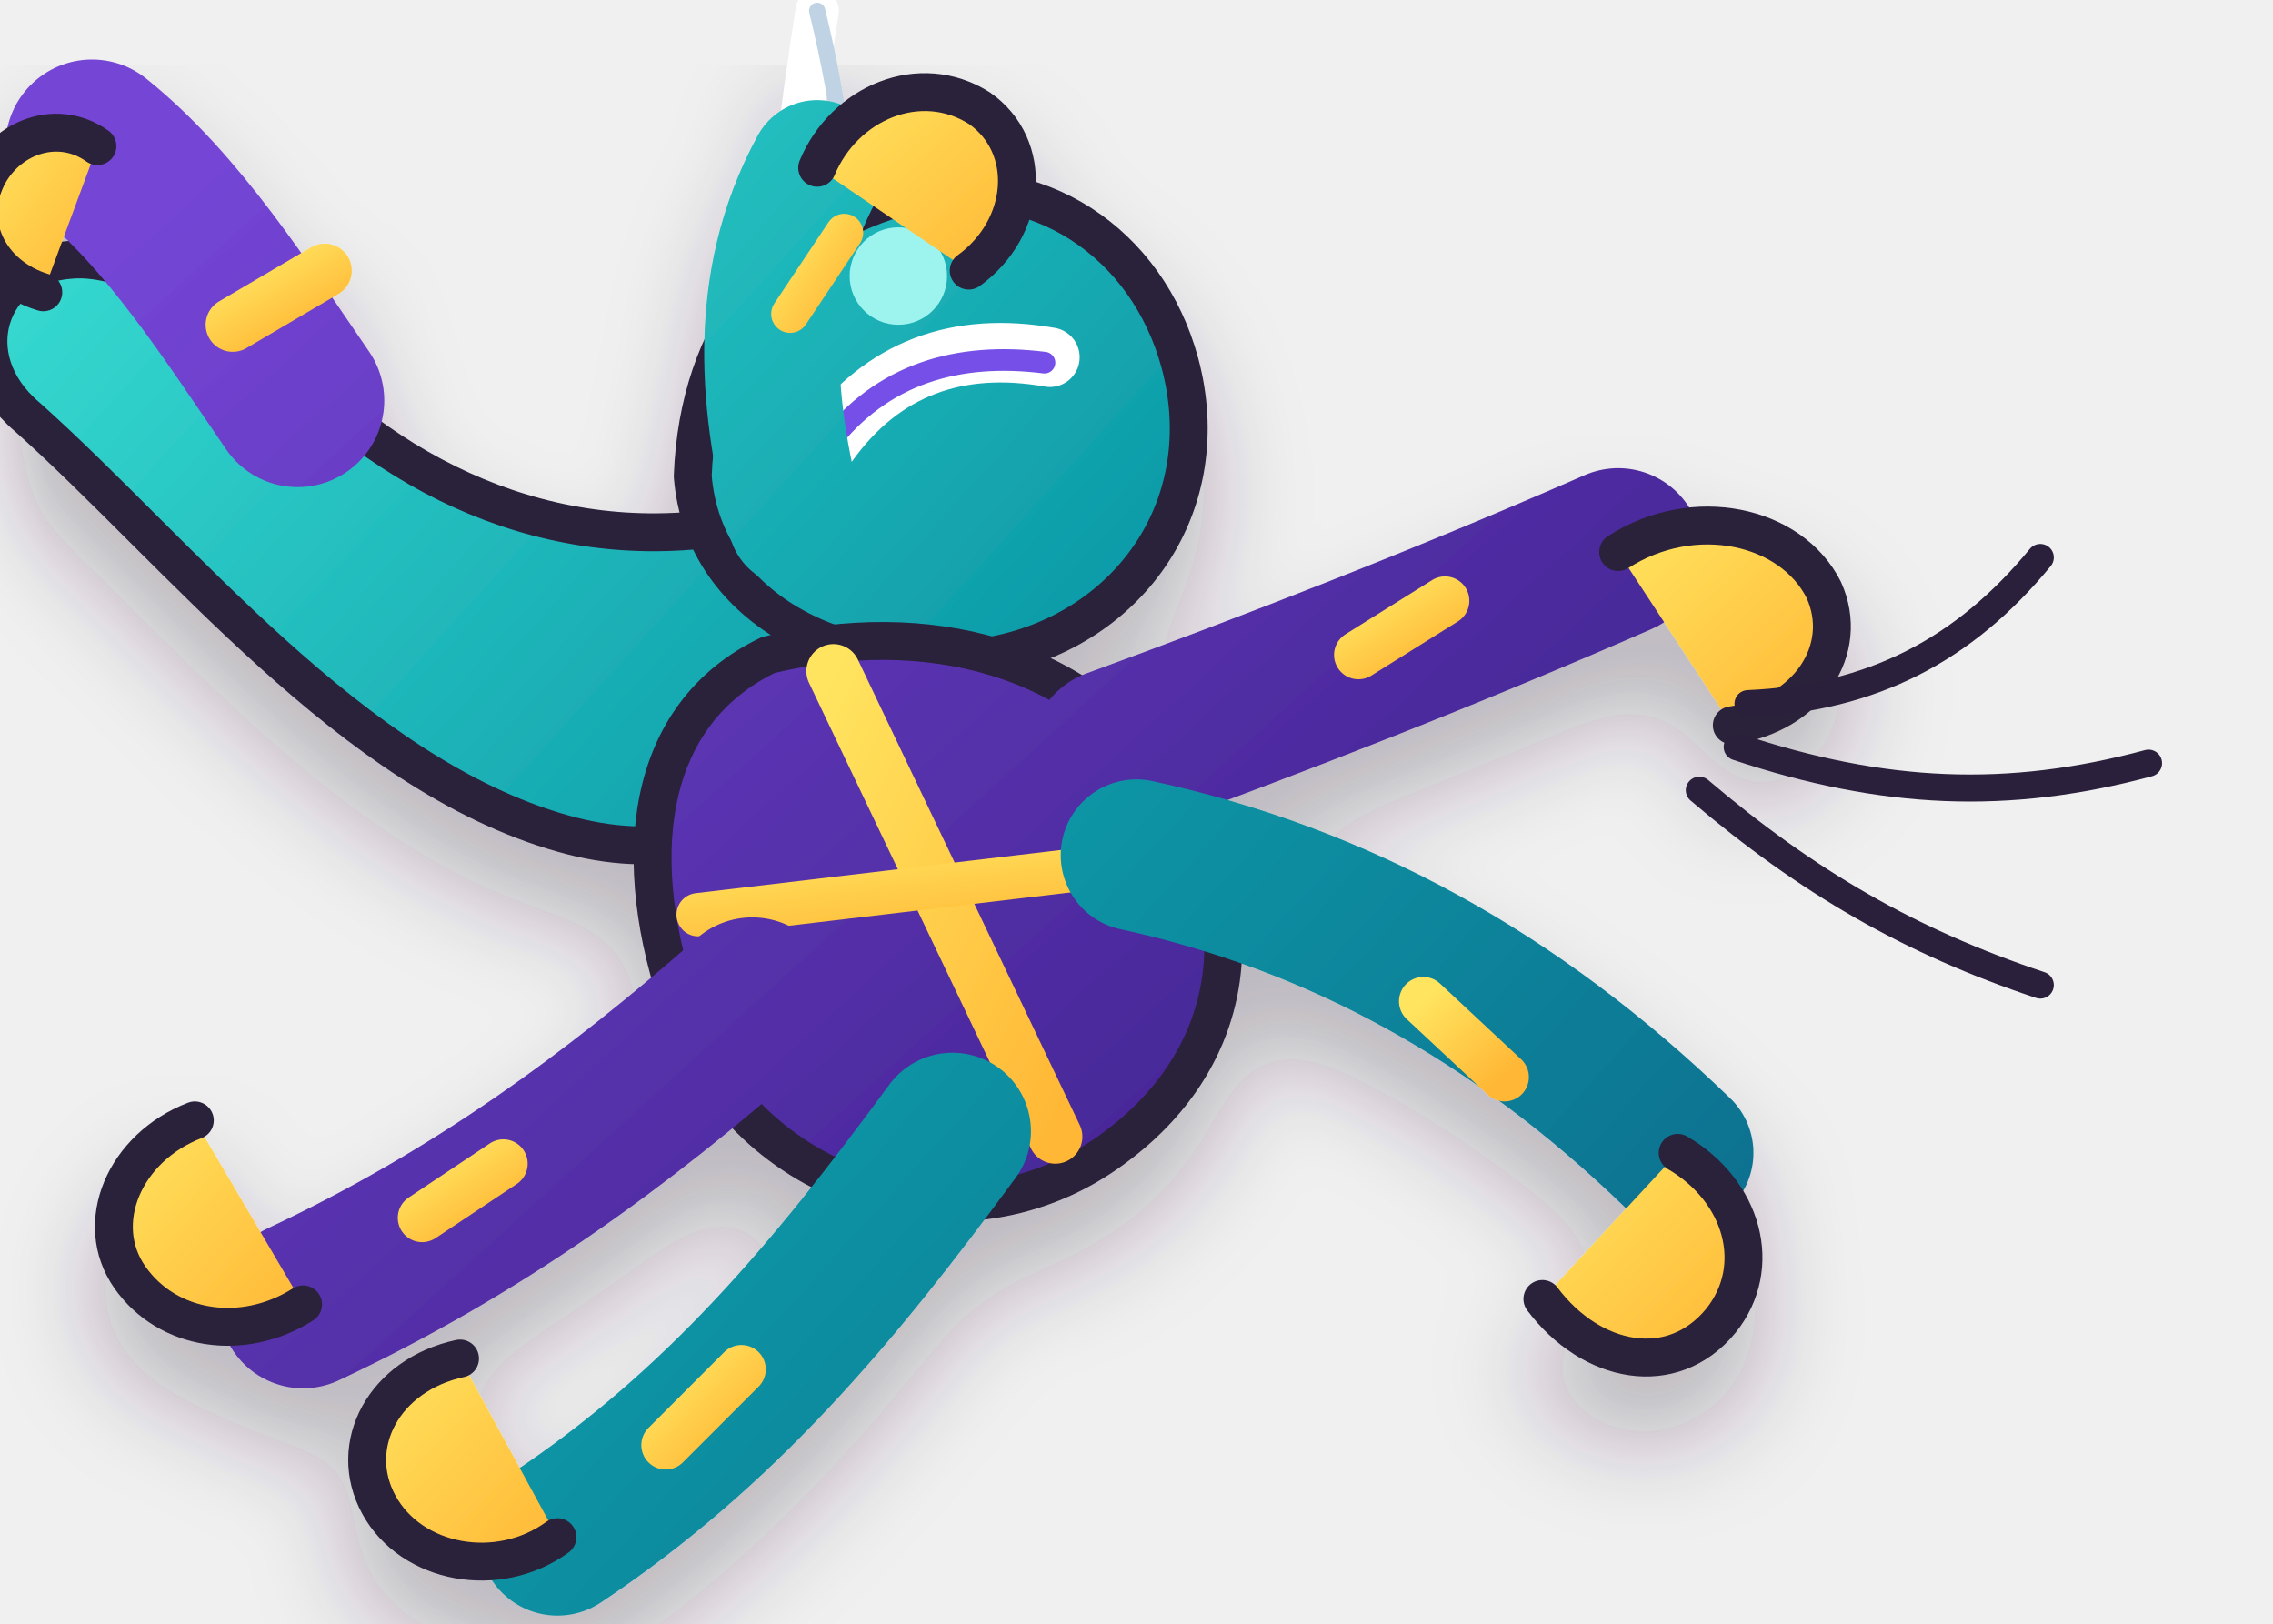
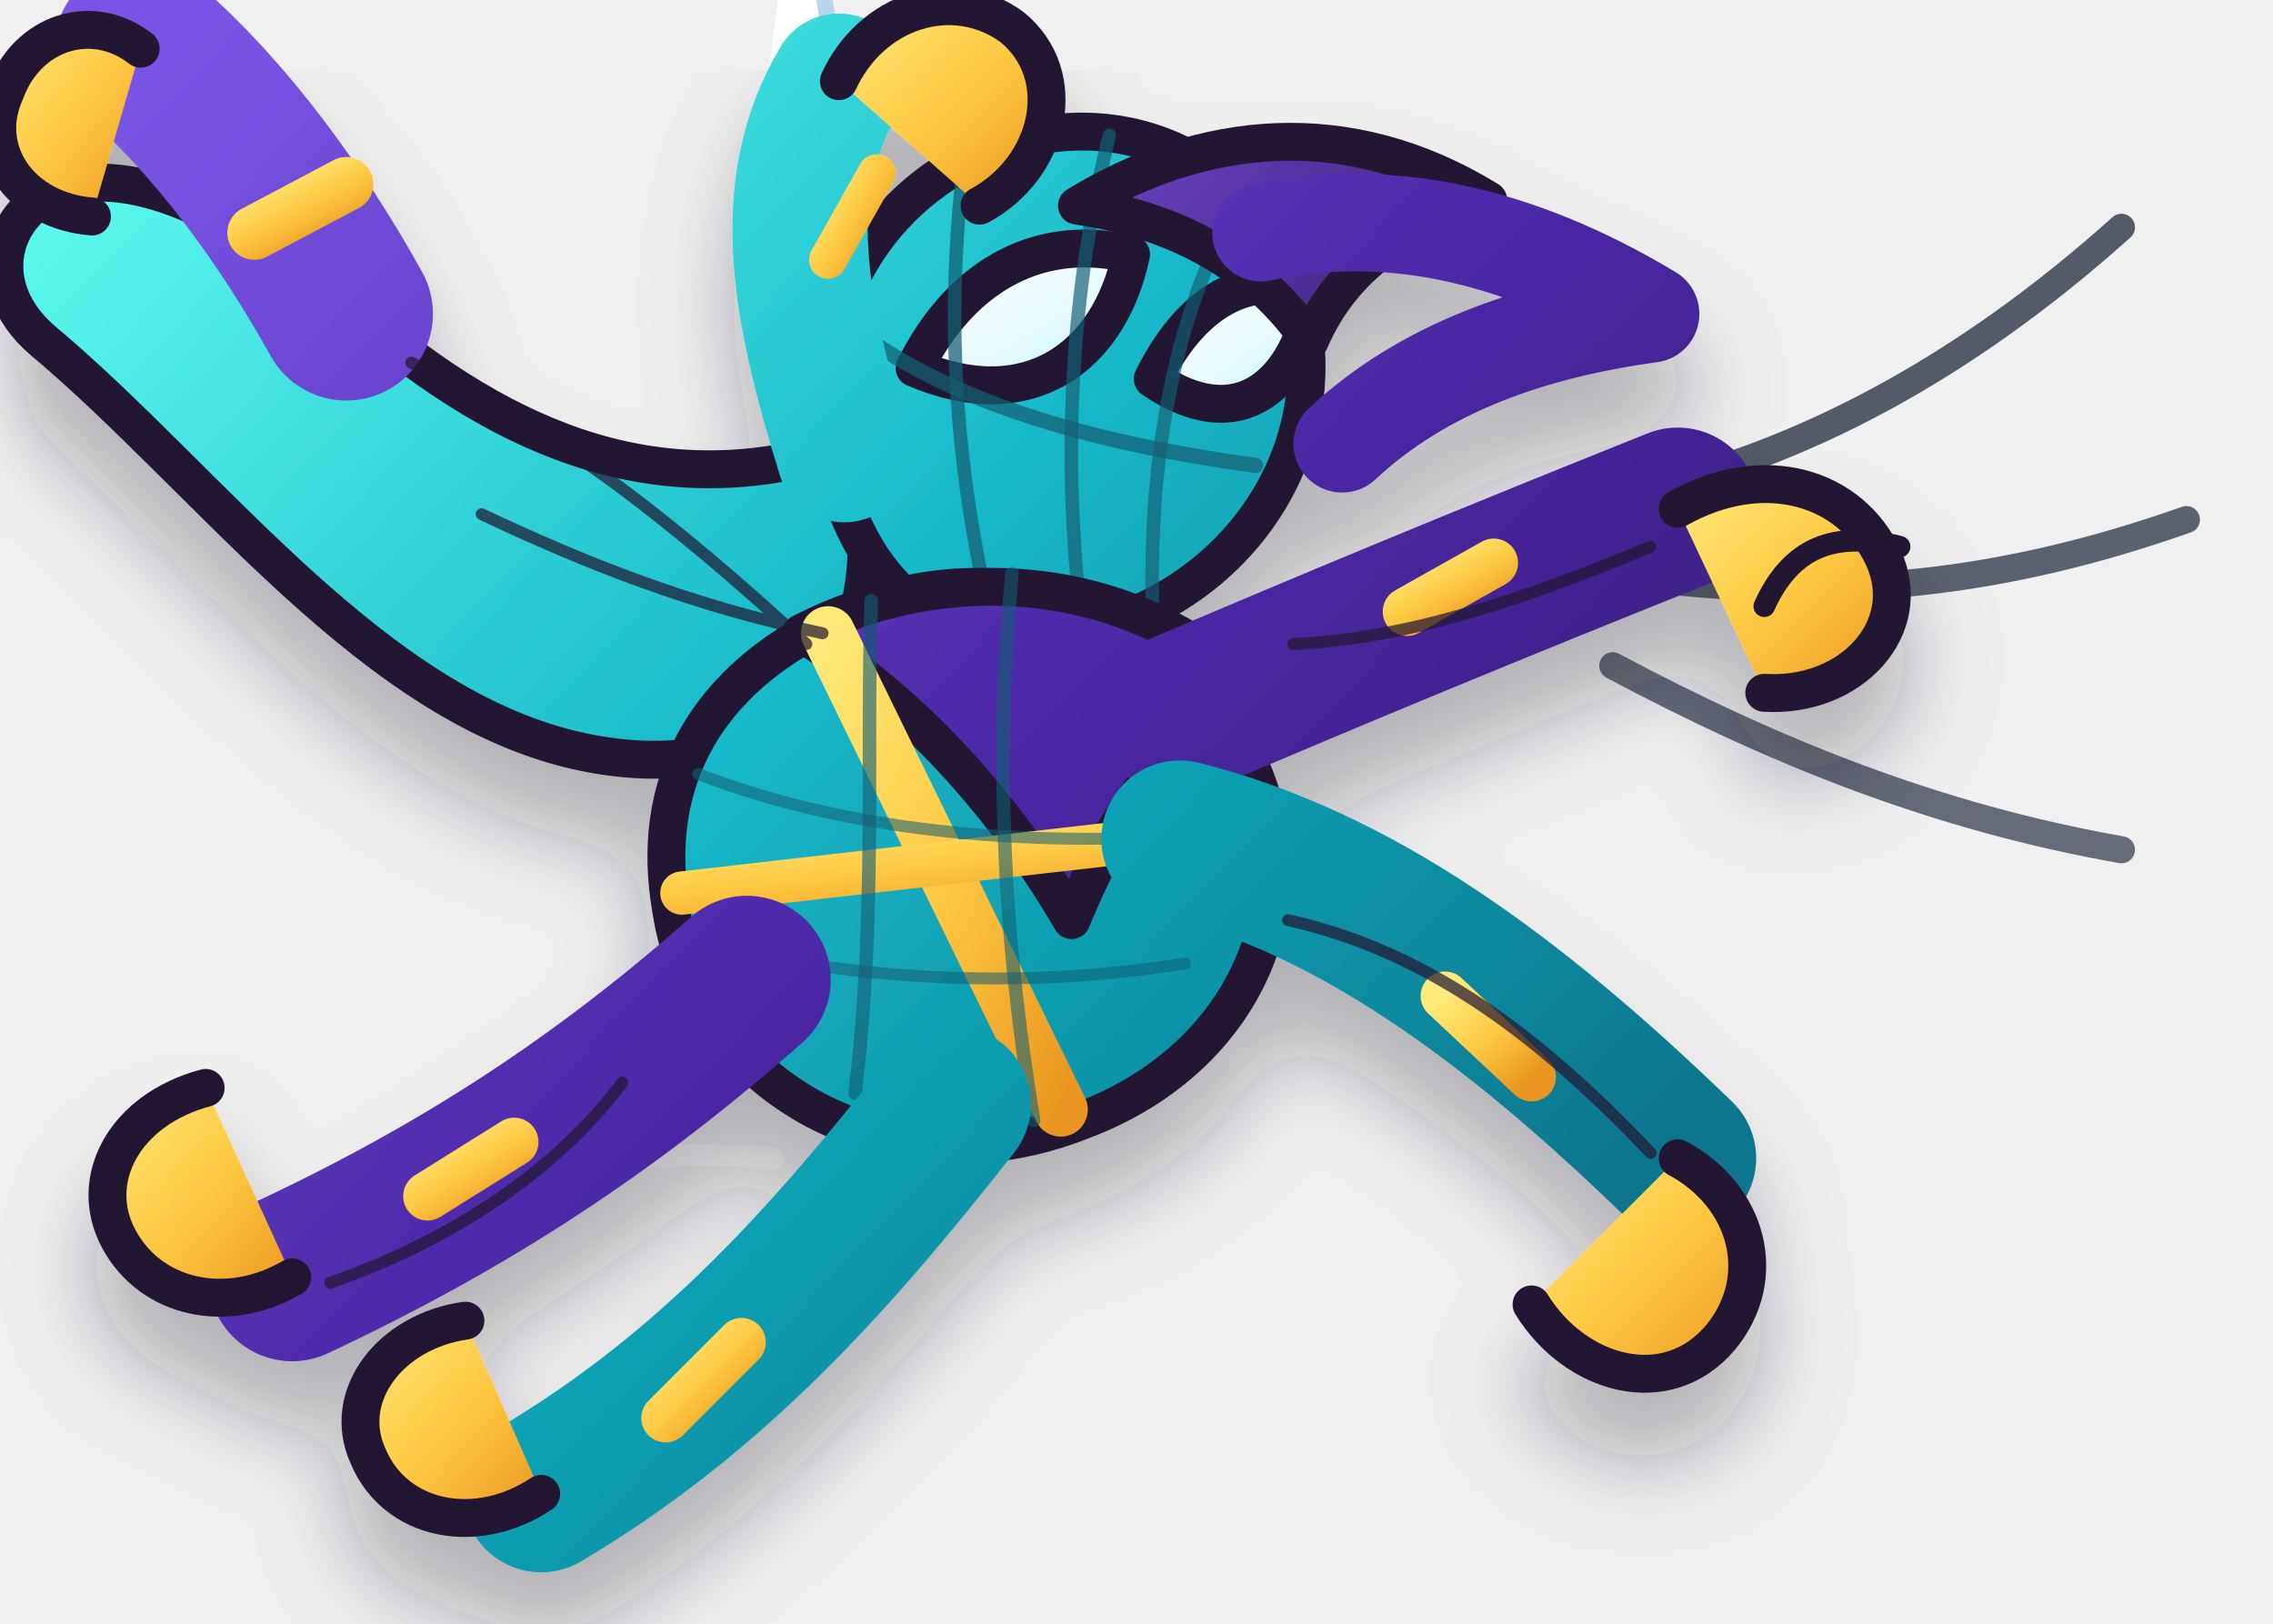
- <svg xmlns="http://www.w3.org/2000/svg" viewBox="0 0 420 300" role="img" aria-label="Original teal and purple web acrobat">
+ <svg xmlns="http://www.w3.org/2000/svg" viewBox="0 0 420 300" role="img" aria-label="Original teal purple and gold comic web acrobat">
  <defs>
-     <filter id="softShadow" x="-30%" y="-30%" width="160%" height="170%">
-       <feDropShadow dx="0" dy="12" stdDeviation="9" flood-color="#2d1f3d" flood-opacity="0.28" />
+     <filter id="heroShadow" x="-28%" y="-28%" width="170%" height="175%">
+       <feDropShadow dx="0" dy="13" stdDeviation="8" flood-color="#1a1530" flood-opacity="0.3" />
    </filter>
-     <linearGradient id="tealSuit" x1="35" y1="20" x2="300" y2="260" gradientUnits="userSpaceOnUse">
-       <stop offset="0" stop-color="#35d8cf" />
-       <stop offset="0.52" stop-color="#0d9ba8" />
-       <stop offset="1" stop-color="#0d6f8f" />
+     <linearGradient id="tealSuit" x1="30" y1="20" x2="270" y2="250" gradientUnits="userSpaceOnUse">
+       <stop offset="0" stop-color="#5af7ed" />
+       <stop offset="0.48" stop-color="#16b8c9" />
+       <stop offset="1" stop-color="#08758d" />
    </linearGradient>
-     <linearGradient id="purpleSuit" x1="50" y1="20" x2="250" y2="240" gradientUnits="userSpaceOnUse">
-       <stop offset="0" stop-color="#7445d5" />
-       <stop offset="1" stop-color="#3f228c" />
+     <linearGradient id="purpleSuit" x1="40" y1="0" x2="320" y2="270" gradientUnits="userSpaceOnUse">
+       <stop offset="0" stop-color="#7a55e5" />
+       <stop offset="0.5" stop-color="#4e2aa9" />
+       <stop offset="1" stop-color="#28125e" />
    </linearGradient>
-     <linearGradient id="gold" x1="0" y1="0" x2="1" y2="1">
-       <stop offset="0" stop-color="#ffe45f" />
-       <stop offset="1" stop-color="#ffb735" />
+     <linearGradient id="goldTrim" x1="0" y1="0" x2="1" y2="1">
+       <stop offset="0" stop-color="#ffe979" />
+       <stop offset="0.52" stop-color="#ffc842" />
+       <stop offset="1" stop-color="#e99621" />
+     </linearGradient>
+     <linearGradient id="lens" x1="0" y1="0" x2="1" y2="1">
+       <stop offset="0" stop-color="#ffffff" />
+       <stop offset="0.58" stop-color="#e8fbff" />
+       <stop offset="1" stop-color="#aaf0ff" />
+     </linearGradient>
+     <linearGradient id="hoodShade" x1="150" y1="0" x2="265" y2="112" gradientUnits="userSpaceOnUse">
+       <stop offset="0" stop-color="#8b5cf6" />
+       <stop offset="1" stop-color="#2b135f" />
    </linearGradient>
  </defs>
-   <g filter="url(#softShadow)" stroke="#2b203b" stroke-width="7" stroke-linecap="round" stroke-linejoin="round">
-     <path d="M151 2 C145 40 144 66 147 96" fill="none" stroke="#ffffff" stroke-width="8" />
-     <path d="M151 2 C160 39 159 68 147 96" fill="none" stroke="#bfd3e5" stroke-width="3" />
-     <path d="M151 93 C117 105 85 96 60 74 C39 56 24 47 13 48 C-2 49 -8 66 5 77 C33 102 65 143 104 154 C139 164 165 139 151 93 Z" fill="url(#tealSuit)" />
-     <path d="M55 74 C44 58 32 39 17 27" fill="none" stroke="url(#purpleSuit)" stroke-width="32" />
-     <path d="M43 60 L60 50" fill="none" stroke="url(#gold)" stroke-width="10" />
-     <path d="M18 27 C11 22 2 25 -2 32 C-7 41 -2 51 8 54" fill="url(#gold)" />
-     <path d="M128 88 C129 61 144 42 168 36 C192 31 212 45 218 67 C225 93 209 116 184 121 C157 126 130 113 128 88 Z" fill="url(#tealSuit)" />
-     <path d="M153 82 C163 68 177 63 194 66" fill="none" stroke="#ffffff" stroke-width="11" />
-     <path d="M153 82 C163 69 177 65 193 67" fill="none" stroke="#7450e8" stroke-width="4" />
-     <circle cx="166" cy="51" r="9" fill="#9df4ef" stroke="none" />
-     <path d="M142 121 C171 114 200 121 216 145 C232 168 229 195 206 212 C178 233 138 220 126 187 C116 159 119 132 142 121 Z" fill="url(#purpleSuit)" />
-     <path d="M154 124 L195 210" fill="none" stroke="url(#gold)" stroke-width="10" />
-     <path d="M129 169 L222 158" fill="none" stroke="url(#gold)" stroke-width="8" />
-     <path d="M206 139 C236 128 267 116 299 102" fill="none" stroke="url(#purpleSuit)" stroke-width="31" />
-     <path d="M251 121 L267 111" fill="none" stroke="url(#gold)" stroke-width="9" />
-     <path d="M299 102 C313 93 331 97 337 109 C342 120 334 132 320 134" fill="url(#gold)" />
-     <path d="M210 158 C247 166 280 184 310 213" fill="none" stroke="url(#tealSuit)" stroke-width="28" />
-     <path d="M263 185 L278 199" fill="none" stroke="url(#gold)" stroke-width="9" />
-     <path d="M310 213 C322 220 326 234 318 244 C309 255 294 252 285 240" fill="url(#gold)" />
-     <path d="M139 185 C114 207 88 226 56 241" fill="none" stroke="url(#purpleSuit)" stroke-width="31" />
-     <path d="M93 215 L78 225" fill="none" stroke="url(#gold)" stroke-width="9" />
-     <path d="M56 241 C45 248 31 246 24 236 C17 226 23 212 36 207" fill="url(#gold)" />
-     <path d="M176 209 C154 239 133 264 103 284" fill="none" stroke="url(#tealSuit)" stroke-width="29" />
-     <path d="M137 253 L123 267" fill="none" stroke="url(#gold)" stroke-width="9" />
-     <path d="M103 284 C92 292 76 289 70 278 C64 267 71 254 85 251" fill="url(#gold)" />
-     <path d="M147 96 C142 76 139 53 151 31" fill="none" stroke="url(#tealSuit)" stroke-width="25" />
-     <path d="M146 58 L156 43" fill="none" stroke="url(#gold)" stroke-width="7" />
-     <path d="M151 31 C156 19 170 13 181 20 C191 27 190 42 179 50" fill="url(#gold)" />
+   <g fill="none" stroke-linecap="round" stroke-linejoin="round">
+     <path d="M150 -12 C142 27 144 59 156 86" stroke="#ffffff" stroke-width="8" />
+     <path d="M150 -12 C158 25 158 58 156 86" stroke="#bad5e9" stroke-width="3" />
+     <path d="M302 91 C333 84 363 68 392 42" stroke="#162033" stroke-width="5" opacity="0.72" />
+     <path d="M305 107 C340 111 370 108 404 96" stroke="#162033" stroke-width="5" opacity="0.68" />
+     <path d="M298 123 C328 139 358 151 392 157" stroke="#162033" stroke-width="5" opacity="0.64" />
+     <path d="M36 58 C69 70 98 88 126 117" stroke="#ffffff" stroke-width="4" opacity="0.6" />
+     <path d="M52 240 C82 219 111 211 143 214" stroke="#ffffff" stroke-width="4" opacity="0.5" />
  </g>
-   <g fill="none" stroke="#2b203b" stroke-width="5" stroke-linecap="round">
-     <path d="M323 130 C346 129 363 120 377 103" />
-     <path d="M321 138 C348 147 371 148 397 141" />
-     <path d="M314 146 C334 163 353 174 377 182" />
+   <g filter="url(#heroShadow)" stroke="#211832" stroke-width="7" stroke-linecap="round" stroke-linejoin="round">
+     <path d="M158 82 C123 94 94 82 66 58 C47 42 29 32 15 34 C1 36 -5 52 8 63 C39 89 69 131 108 139 C142 146 168 126 158 82 Z" fill="url(#tealSuit)" />
+     <path d="M64 58 C54 40 41 22 26 9" fill="none" stroke="url(#purpleSuit)" stroke-width="32" />
+     <path d="M47 43 L64 34" stroke="url(#goldTrim)" stroke-width="10" />
+     <path d="M26 9 C17 2 5 6 1 17 C-4 28 4 39 17 40" fill="url(#goldTrim)" />
+     <path d="M153 82 C149 59 161 37 182 28 C206 18 231 29 239 53 C248 80 231 108 203 116 C174 124 158 108 153 82 Z" fill="url(#tealSuit)" />
+     <path d="M169 68 C178 50 193 43 209 47 C205 66 190 77 169 68 Z" fill="url(#lens)" />
+     <path d="M169 68 C178 50 193 43 209 47 C205 66 190 77 169 68 Z" fill="none" stroke="#211832" stroke-width="5" />
+     <path d="M213 70 C221 54 232 50 243 54 C240 71 229 81 213 70 Z" fill="url(#lens)" />
+     <path d="M213 70 C221 54 232 50 243 54 C240 71 229 81 213 70 Z" fill="none" stroke="#211832" stroke-width="5" />
+     <path d="M158 61 C177 75 203 82 232 86" fill="none" stroke="#125e72" stroke-width="2.8" opacity="0.72" />
+     <path d="M178 31 C175 57 176 84 183 114" fill="none" stroke="#125e72" stroke-width="2.5" opacity="0.72" />
+     <path d="M205 25 C198 53 196 84 200 116" fill="none" stroke="#125e72" stroke-width="2.5" opacity="0.68" />
+     <path d="M229 37 C218 56 212 82 213 114" fill="none" stroke="#125e72" stroke-width="2.5" opacity="0.66" />
+     <path d="M199 38 C222 24 249 21 275 37 C260 41 248 49 242 63 C234 51 220 41 199 38 Z" fill="url(#hoodShade)" />
+     <path d="M233 43 C256 38 280 43 305 58 C283 61 263 68 248 82" fill="none" stroke="url(#purpleSuit)" stroke-width="18" />
+     <path d="M151 116 C179 101 211 109 227 134 C245 162 232 195 200 207 C165 221 129 201 124 168 C120 145 130 127 151 116 Z" fill="url(#tealSuit)" />
+     <path d="M148 117 C166 128 184 146 198 170 C207 148 218 135 231 127 C209 106 175 103 148 117 Z" fill="url(#purpleSuit)" />
+     <path d="M153 117 L196 205" stroke="url(#goldTrim)" stroke-width="10" />
+     <path d="M126 165 L231 153" stroke="url(#goldTrim)" stroke-width="8" />
+     <path d="M161 111 C160 139 162 169 158 202" fill="none" stroke="#125e72" stroke-width="2.5" opacity="0.62" />
+     <path d="M187 106 C184 138 185 171 191 207" fill="none" stroke="#125e72" stroke-width="2.5" opacity="0.58" />
+     <path d="M129 143 C155 153 187 157 226 154" fill="none" stroke="#125e72" stroke-width="2.2" opacity="0.56" />
+     <path d="M128 174 C157 181 188 183 219 178" fill="none" stroke="#125e72" stroke-width="2.2" opacity="0.56" />
+     <path d="M218 132 C246 120 275 108 310 94" fill="none" stroke="url(#purpleSuit)" stroke-width="30" />
+     <path d="M260 113 L276 104" stroke="url(#goldTrim)" stroke-width="9" />
+     <path d="M310 94 C326 85 342 90 348 103 C354 116 342 129 326 128" fill="url(#goldTrim)" />
+     <path d="M326 112 C331 101 339 98 351 101" fill="none" stroke="#211832" stroke-width="4" />
+     <path d="M218 155 C250 163 279 184 310 214" fill="none" stroke="url(#tealSuit)" stroke-width="29" />
+     <path d="M267 184 L283 199" stroke="url(#goldTrim)" stroke-width="9" />
+     <path d="M310 214 C323 221 327 236 318 247 C308 259 291 254 283 241" fill="url(#goldTrim)" />
+     <path d="M138 181 C112 204 86 221 54 236" fill="none" stroke="url(#purpleSuit)" stroke-width="31" />
+     <path d="M95 211 L79 221" stroke="url(#goldTrim)" stroke-width="9" />
+     <path d="M54 236 C42 243 28 240 22 229 C16 218 23 205 38 201" fill="url(#goldTrim)" />
+     <path d="M176 204 C154 232 132 257 100 276" fill="none" stroke="url(#tealSuit)" stroke-width="29" />
+     <path d="M137 248 L123 262" stroke="url(#goldTrim)" stroke-width="9" />
+     <path d="M100 276 C88 284 73 281 68 269 C63 258 72 246 86 244" fill="url(#goldTrim)" />
+     <path d="M156 84 C148 58 143 35 155 15" fill="none" stroke="url(#tealSuit)" stroke-width="25" />
+     <path d="M153 48 L162 32" stroke="url(#goldTrim)" stroke-width="7" />
+     <path d="M155 15 C161 2 176 -3 187 5 C198 14 194 31 181 38" fill="url(#goldTrim)" />
+   </g>
+   <g fill="none" stroke="#211832" stroke-linecap="round" stroke-linejoin="round" opacity="0.72">
+     <path d="M76 67 C101 78 124 96 149 119" stroke-width="2.2" />
+     <path d="M89 95 C108 104 128 112 152 117" stroke-width="2.2" />
+     <path d="M239 119 C260 118 281 111 305 101" stroke-width="2.2" />
+     <path d="M238 170 C265 176 286 193 305 213" stroke-width="2.2" />
+     <path d="M115 200 C103 216 84 229 61 237" stroke-width="2.2" />
  </g>
</svg>
